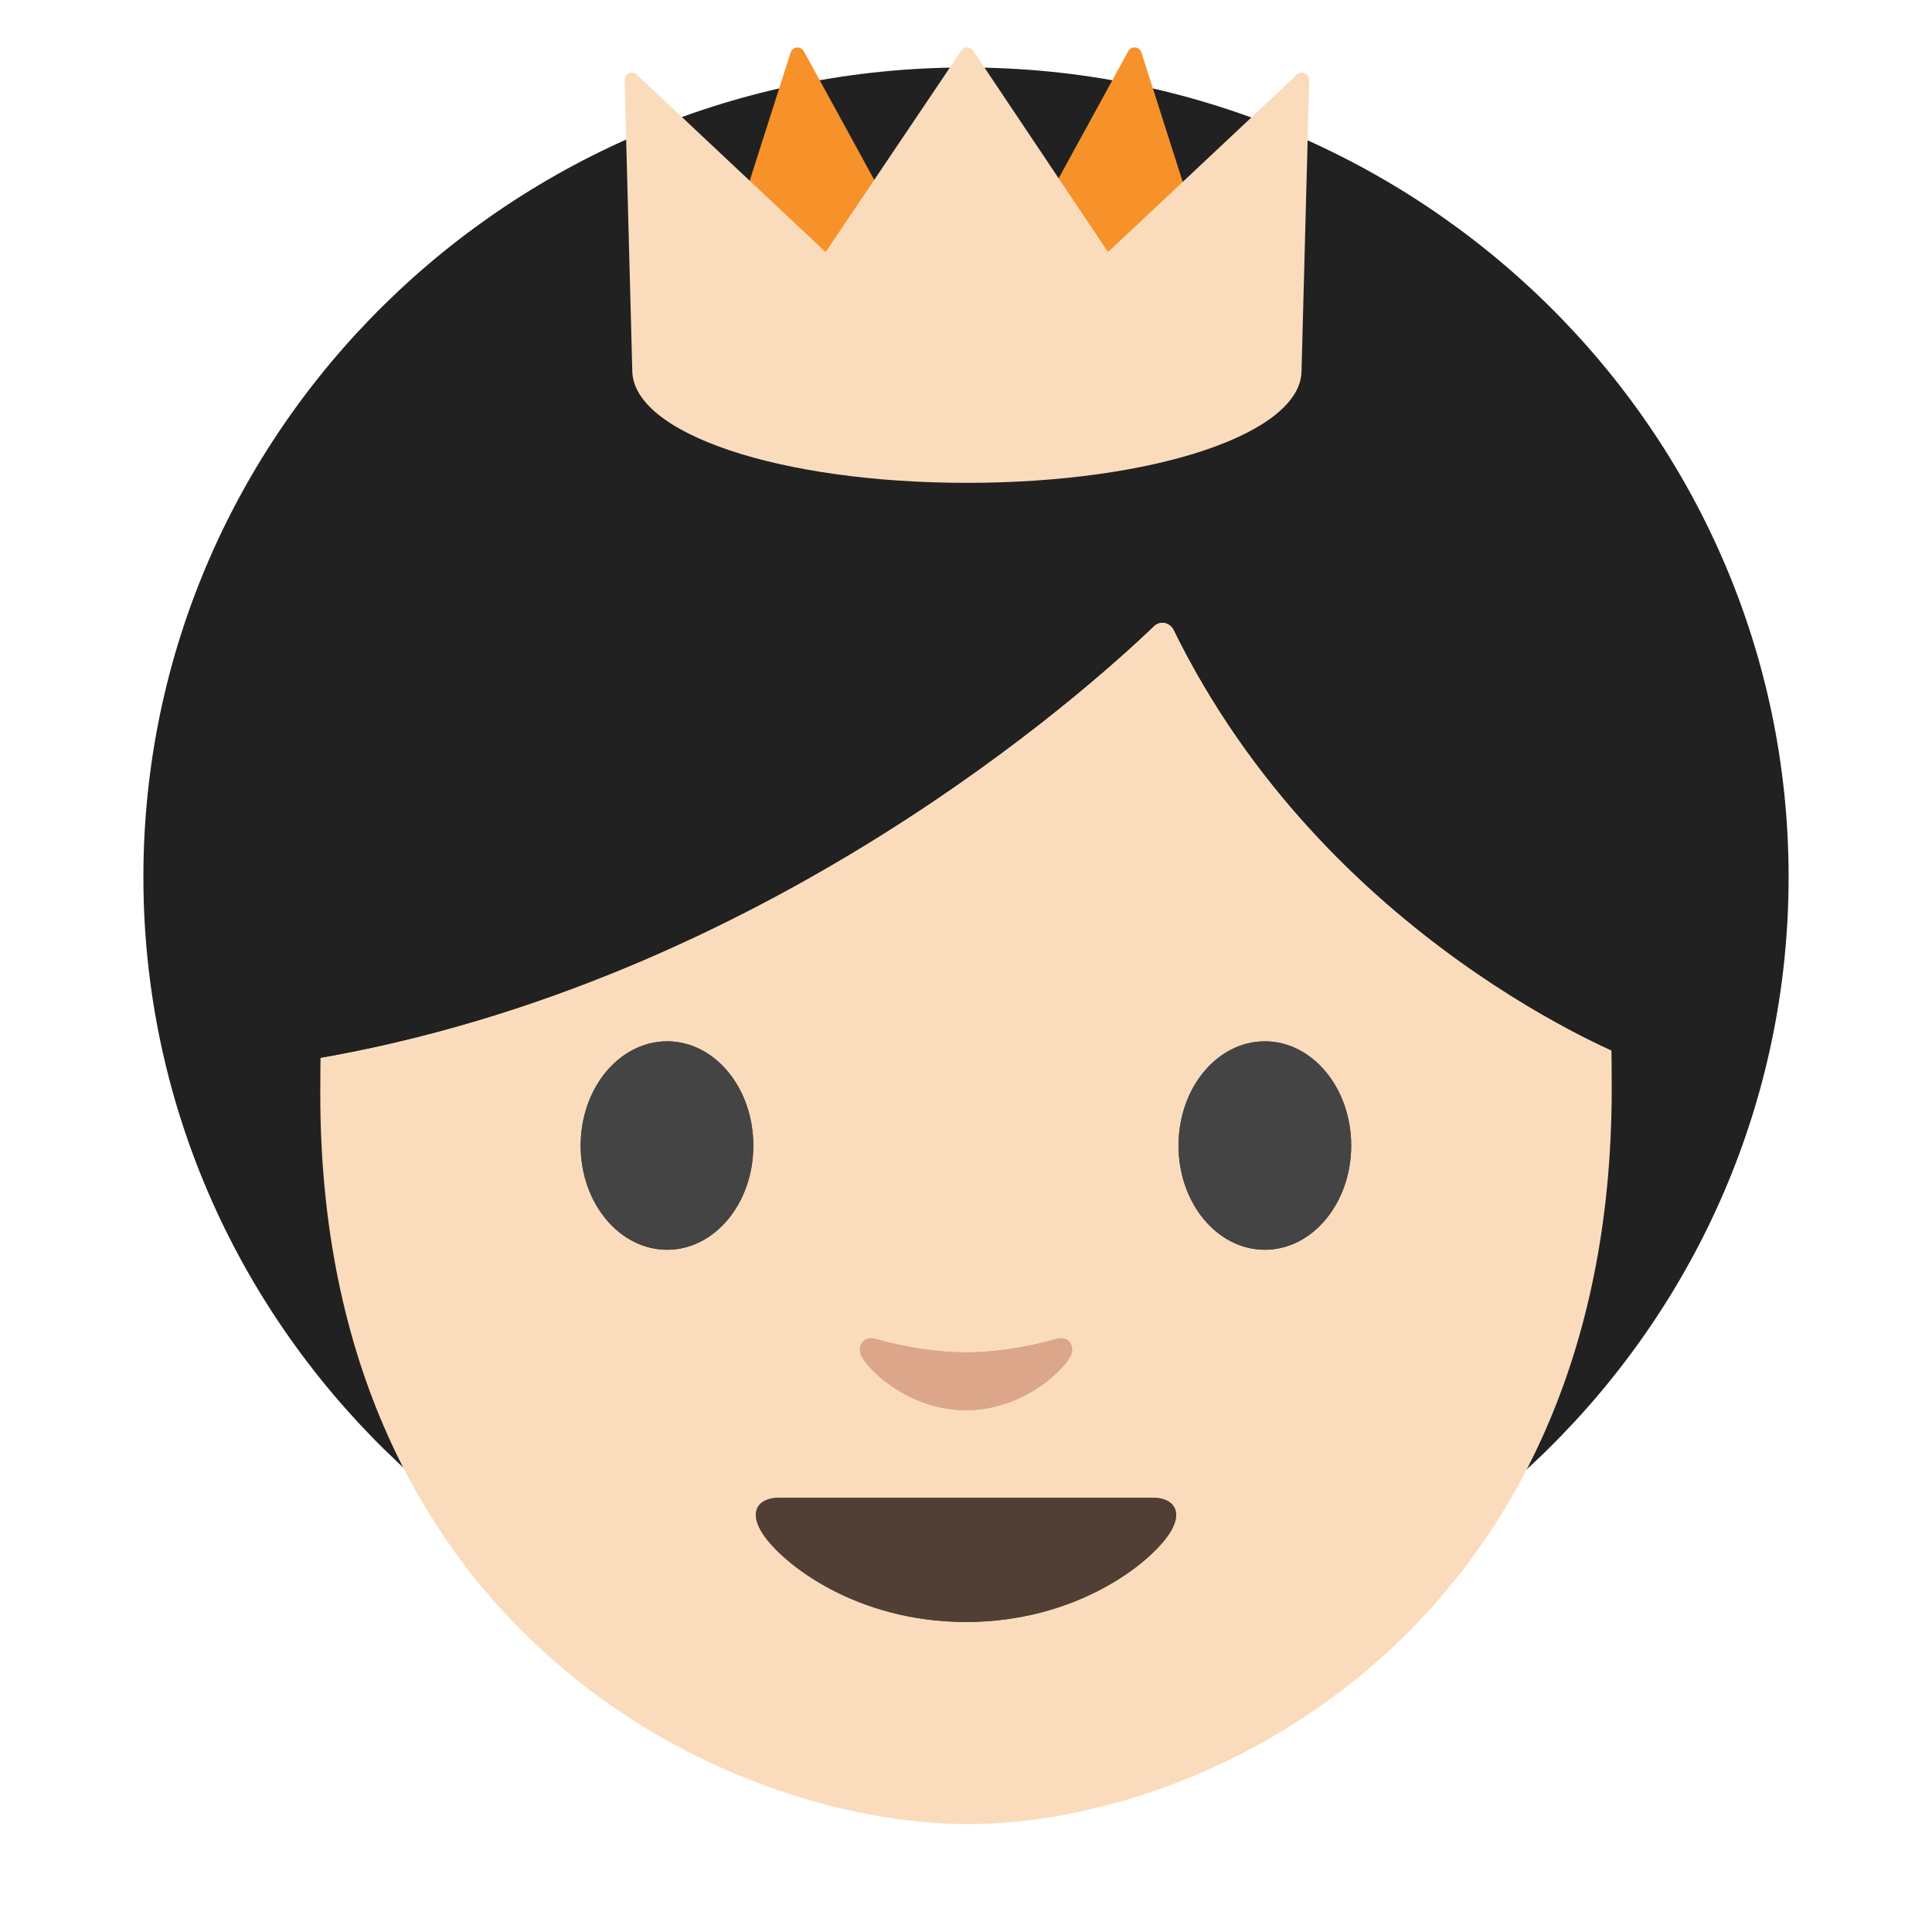
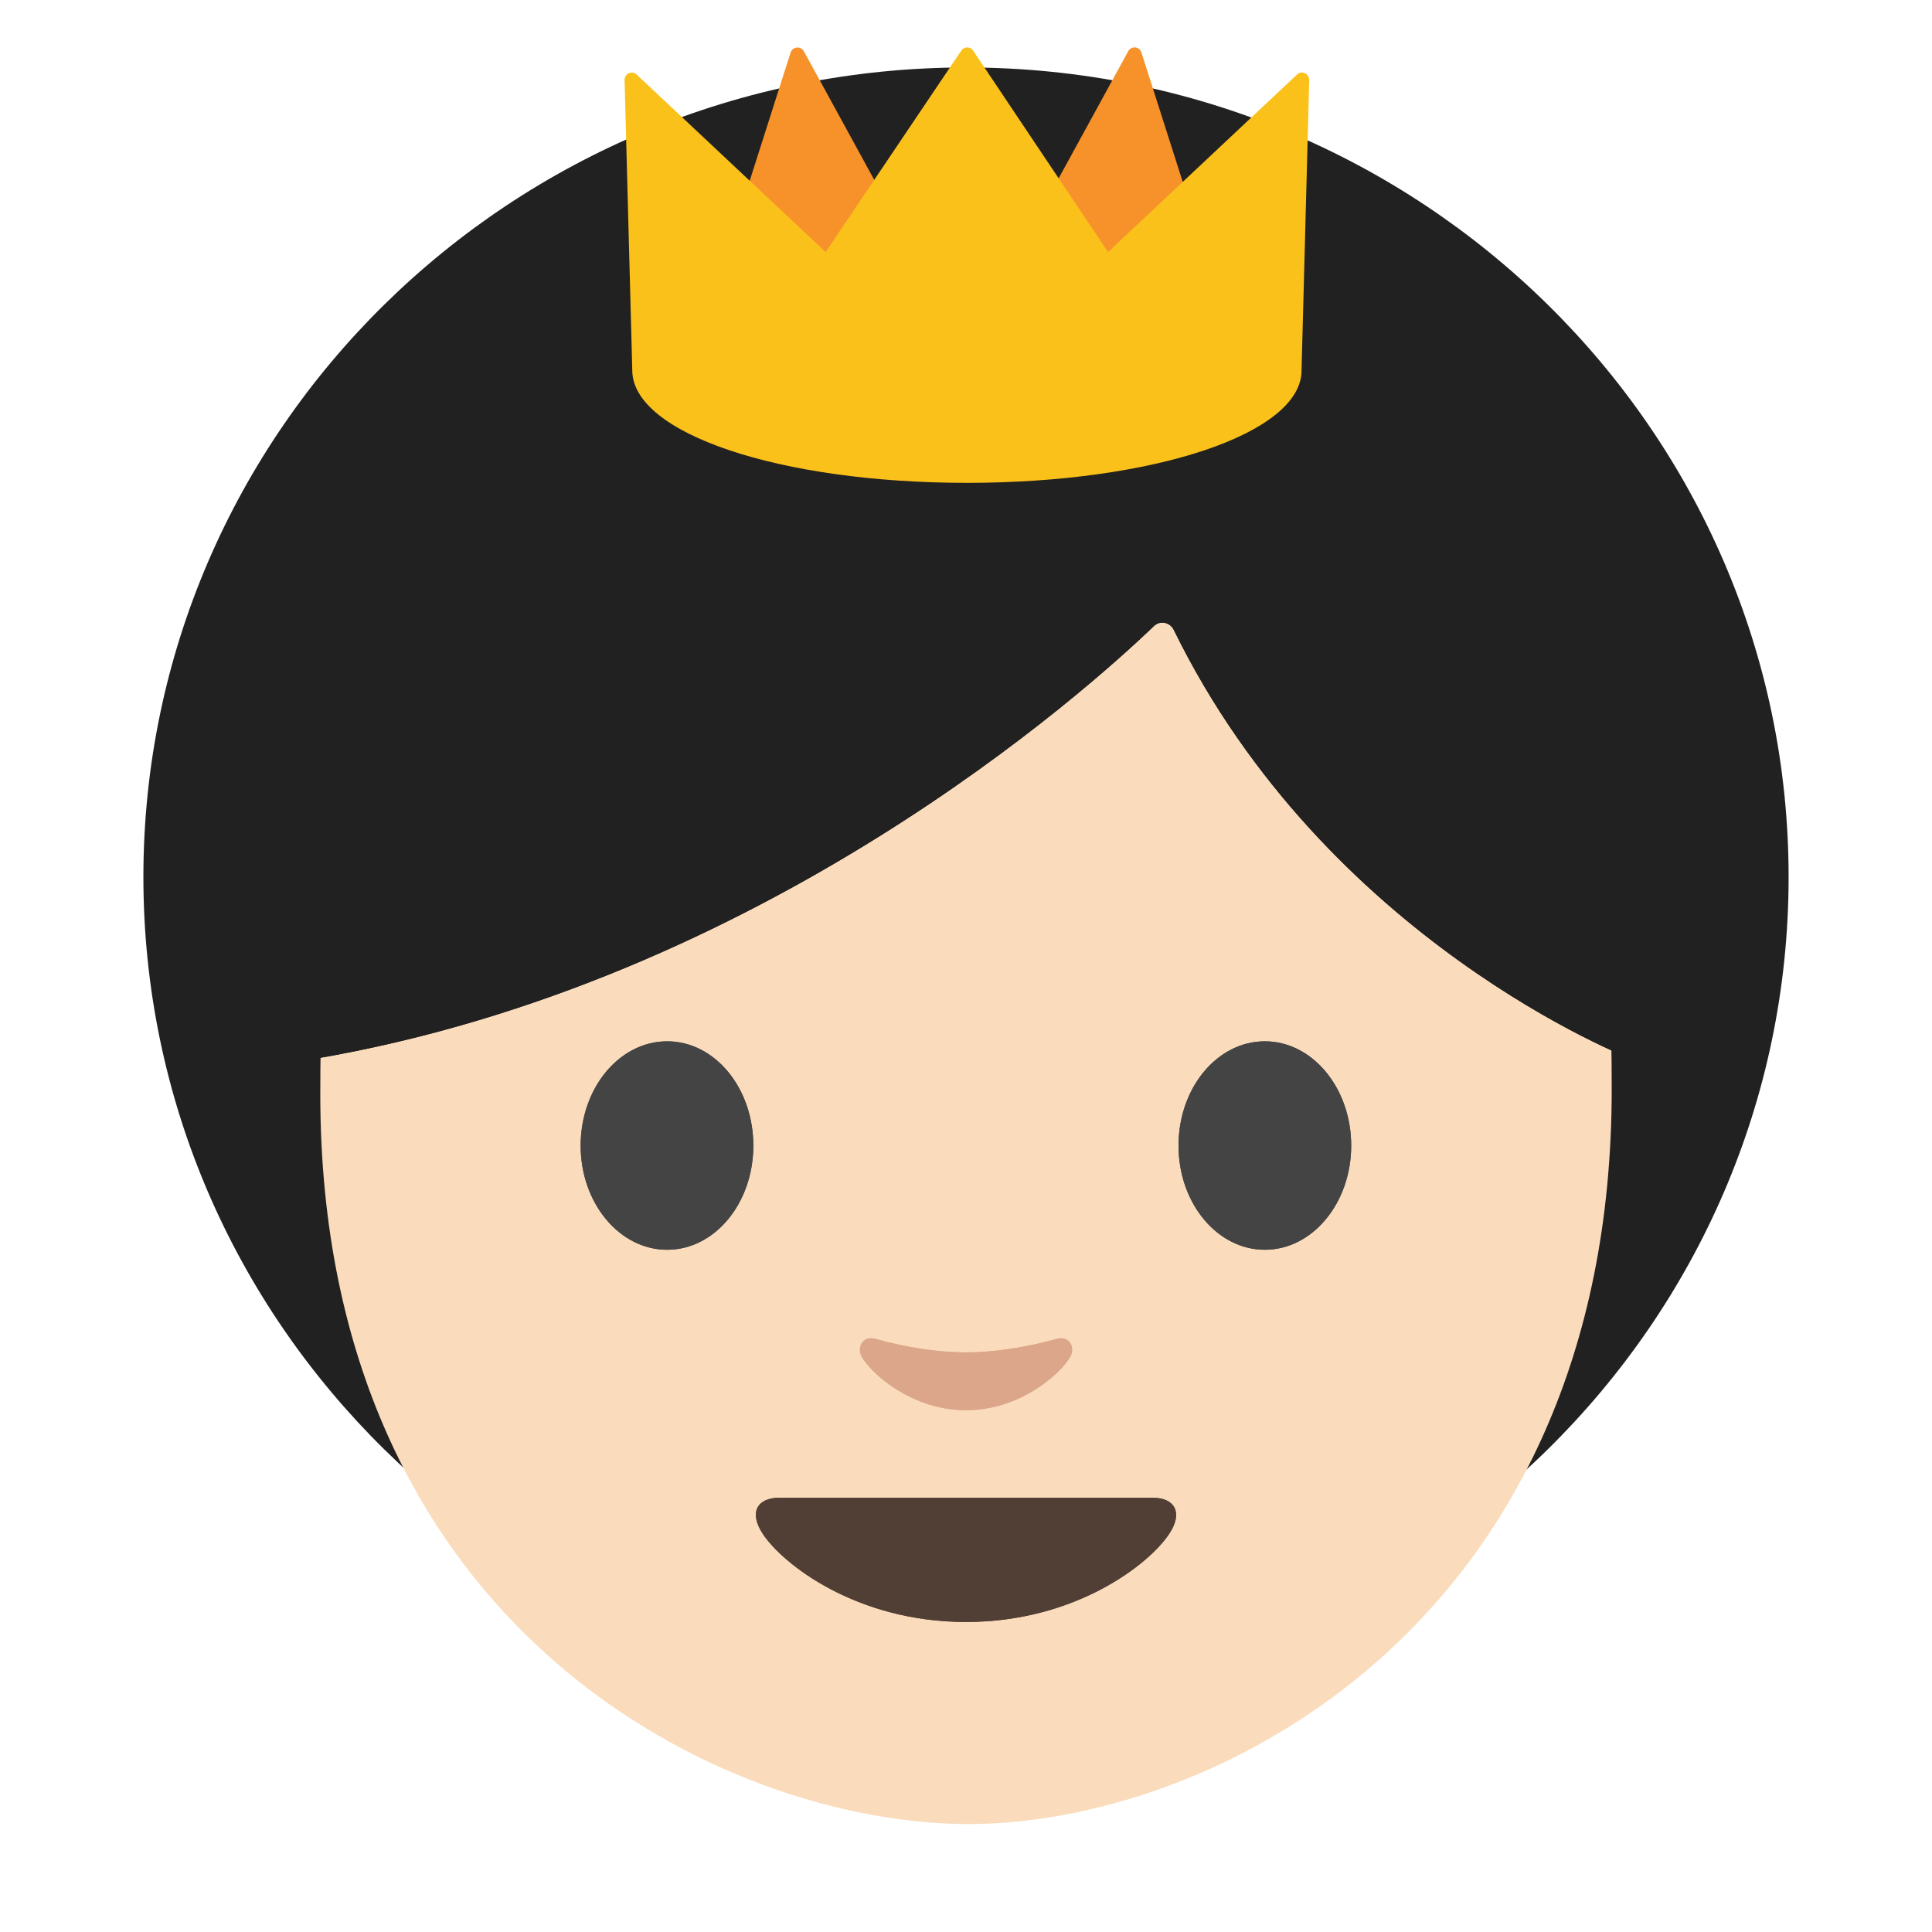
<svg xmlns="http://www.w3.org/2000/svg" width="128px" height="128px" version="1.1" xml:space="preserve" style="fill-rule:evenodd;clip-rule:evenodd;stroke-linejoin:round;stroke-miterlimit:2;">
  <g transform="matrix(1,0,0,1.0663,0,-0.296371)">
    <ellipse cx="64" cy="54.77" rx="54.5" ry="50.3" style="fill:#212121;" />
  </g>
  <path d="M64.17,13.58C31.06,13.58 21.22,36.94 21.22,72.49C21.22,108.05 48.08,120.85 64.17,120.85C80.26,120.85 106.78,107.71 106.78,72.16C106.78,36.6 97.28,13.58 64.17,13.58Z" style="fill:#fadcbc;fill-rule:nonzero;" />
  <path d="M49.91,75.9C49.91,79.71 47.36,82.8 44.2,82.8C41.04,82.8 38.47,79.71 38.47,75.9C38.47,72.08 41.04,68.99 44.2,68.99C47.36,68.99 49.91,72.08 49.91,75.9M78.08,75.9C78.08,79.71 80.64,82.8 83.8,82.8C86.95,82.8 89.52,79.71 89.52,75.9C89.52,72.08 86.95,68.99 83.8,68.99C80.64,68.99 78.08,72.08 78.08,75.9" style="fill:#444;fill-rule:nonzero;" />
  <path d="M76.46,41.47C72.12,45.64 50.56,65.07 20.84,70.15L20.84,30.31C20.84,30.31 33.67,4.86 64.45,4.86C95.23,4.86 108.06,30.95 108.06,30.95L108.06,70.15C108.06,70.15 87.89,62.41 77.76,41.72C77.51,41.22 76.86,41.09 76.46,41.47Z" style="fill:#212121;fill-rule:nonzero;" />
  <path d="M76.38,99.23L51.62,99.23C50.2,99.23 49.59,100.18 50.53,101.61C51.84,103.61 56.72,107.46 64,107.46C71.28,107.46 76.16,103.61 77.47,101.61C78.41,100.19 77.8,99.23 76.38,99.23Z" style="fill:#513f35;fill-rule:nonzero;" />
  <path d="M69.98,88.71C67.87,89.31 65.69,89.6 64,89.6C62.31,89.6 60.13,89.31 58.02,88.71C57.12,88.45 56.77,89.31 57.09,89.88C57.76,91.06 60.45,93.43 64,93.43C67.55,93.43 70.24,91.06 70.91,89.88C71.24,89.3 70.88,88.45 69.98,88.71Z" style="fill:#dba689;fill-rule:nonzero;" />
  <path d="M76.46,41.47C72.12,45.64 50.56,65.07 20.84,70.15L20.84,30.31C20.84,30.31 33.67,4.86 64.45,4.86C95.23,4.86 108.06,30.95 108.06,30.95L108.06,70.15C108.06,70.15 87.89,62.41 77.76,41.72C77.51,41.22 76.86,41.09 76.46,41.47Z" style="fill:#212121;fill-rule:nonzero;" />
  <path d="M49.91,75.9C49.91,79.71 47.36,82.8 44.2,82.8C41.04,82.8 38.47,79.71 38.47,75.9C38.47,72.08 41.04,68.99 44.2,68.99C47.36,68.99 49.91,72.08 49.91,75.9M78.08,75.9C78.08,79.71 80.64,82.8 83.8,82.8C86.95,82.8 89.52,79.71 89.52,75.9C89.52,72.08 86.95,68.99 83.8,68.99C80.64,68.99 78.08,72.08 78.08,75.9" style="fill:#444;fill-rule:nonzero;" />
  <path d="M76.38,99.23L51.62,99.23C50.2,99.23 49.59,100.18 50.53,101.61C51.84,103.61 56.72,107.46 64,107.46C71.28,107.46 76.16,103.61 77.47,101.61C78.41,100.19 77.8,99.23 76.38,99.23Z" style="fill:#513f35;fill-rule:nonzero;" />
  <path d="M69.98,88.71C67.87,89.31 65.69,89.6 64,89.6C62.31,89.6 60.13,89.31 58.02,88.71C57.12,88.45 56.77,89.31 57.09,89.88C57.76,91.06 60.45,93.43 64,93.43C67.55,93.43 70.24,91.06 70.91,89.88C71.24,89.3 70.88,88.45 69.98,88.71Z" style="fill:#dba689;fill-rule:nonzero;" />
  <g>
    <path d="M75.15,3.62L80.96,21.8L66.24,19.9L75.15,3.62Z" style="fill:#f69229;fill-rule:nonzero;" />
    <path d="M80.99,22.28L80.9,22.28L66.19,20.37C66.034,20.35 65.898,20.252 65.83,20.11C65.758,19.971 65.762,19.805 65.84,19.67L74.75,3.39C74.84,3.22 75.03,3.13 75.21,3.14C75.4,3.16 75.56,3.29 75.62,3.47L81.38,21.52C81.439,21.602 81.47,21.7 81.47,21.8C81.47,22.063 81.253,22.28 80.99,22.28ZM67,19.51L80.28,21.23L75.04,4.82L67,19.51Z" style="fill:#f69229;fill-rule:nonzero;" />
    <g>
      <path d="M52.85,3.62L47.04,21.8L61.75,19.9L52.85,3.62Z" style="fill:#f69229;fill-rule:nonzero;" />
      <path d="M47.04,22.28C46.898,22.281 46.762,22.219 46.67,22.11C46.57,21.99 46.53,21.81 46.58,21.66L52.38,3.48C52.444,3.282 52.629,3.147 52.837,3.147C53.014,3.147 53.177,3.244 53.26,3.4L62.17,19.68C62.24,19.82 62.25,19.98 62.18,20.12C62.11,20.26 61.97,20.36 61.82,20.38L47.1,22.28L47.04,22.28ZM52.96,4.82L47.72,21.23L61,19.51L52.96,4.82Z" style="fill:#f69229;fill-rule:nonzero;" />
    </g>
  </g>
-   <path id="a" d="M86.45,4.85C86.276,4.767 86.066,4.803 85.93,4.94L73.41,16.7L64.47,3.35C64.382,3.221 64.236,3.143 64.08,3.14C63.92,3.14 63.77,3.22 63.69,3.35L54.7,16.7L42.18,4.94C42.092,4.856 41.975,4.81 41.854,4.81C41.594,4.81 41.38,5.024 41.38,5.284C41.38,5.289 41.38,5.295 41.38,5.3L41.89,24.53C41.89,28.71 51.63,31.99 64.06,31.99C76.49,31.99 86.23,28.71 86.23,24.55L86.74,5.3C86.74,5.11 86.63,4.93 86.45,4.85Z" style="fill:#fadcbc;fill-rule:nonzero;" />
+   <path id="a" d="M86.45,4.85C86.276,4.767 86.066,4.803 85.93,4.94L73.41,16.7L64.47,3.35C64.382,3.221 64.236,3.143 64.08,3.14C63.92,3.14 63.77,3.22 63.69,3.35L54.7,16.7L42.18,4.94C42.092,4.856 41.975,4.81 41.854,4.81C41.594,4.81 41.38,5.024 41.38,5.284L41.38,5.3L41.89,24.53C41.89,28.71 51.63,31.99 64.06,31.99C76.49,31.99 86.23,28.71 86.23,24.55L86.74,5.3C86.74,5.11 86.63,4.93 86.45,4.85Z" style="fill:#fbc11b;fill-rule:nonzero;" />
</svg>
